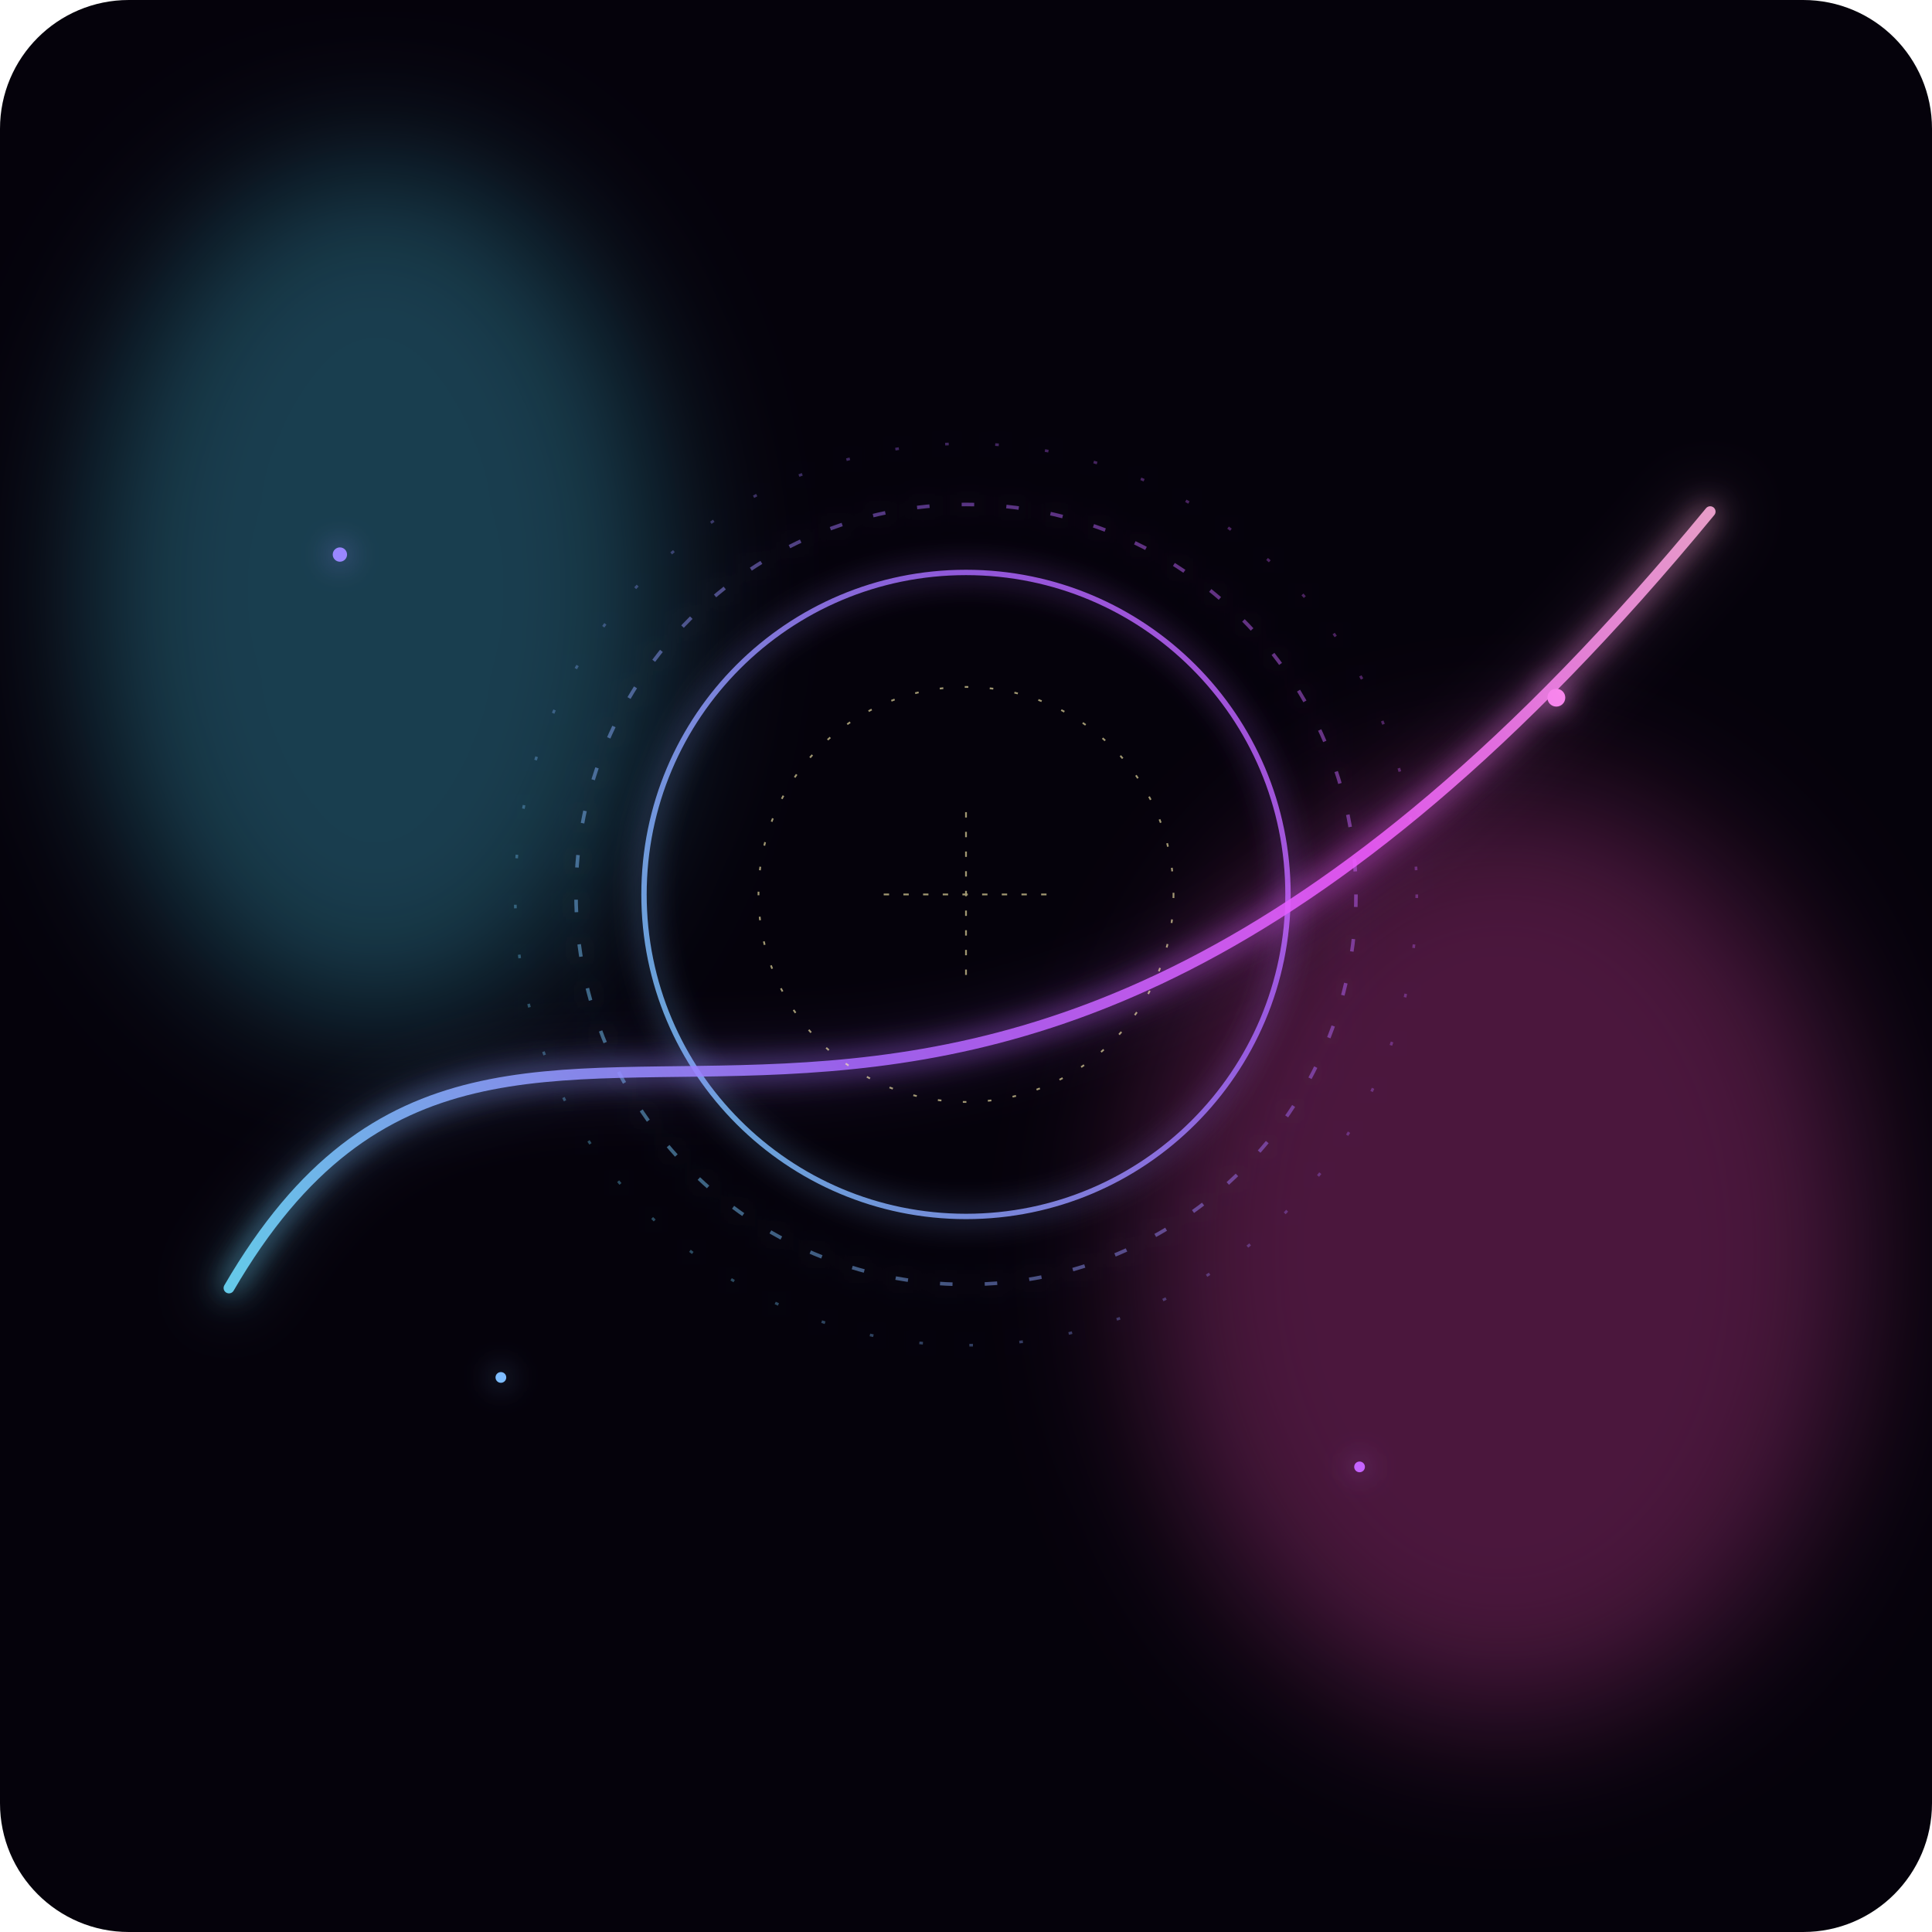
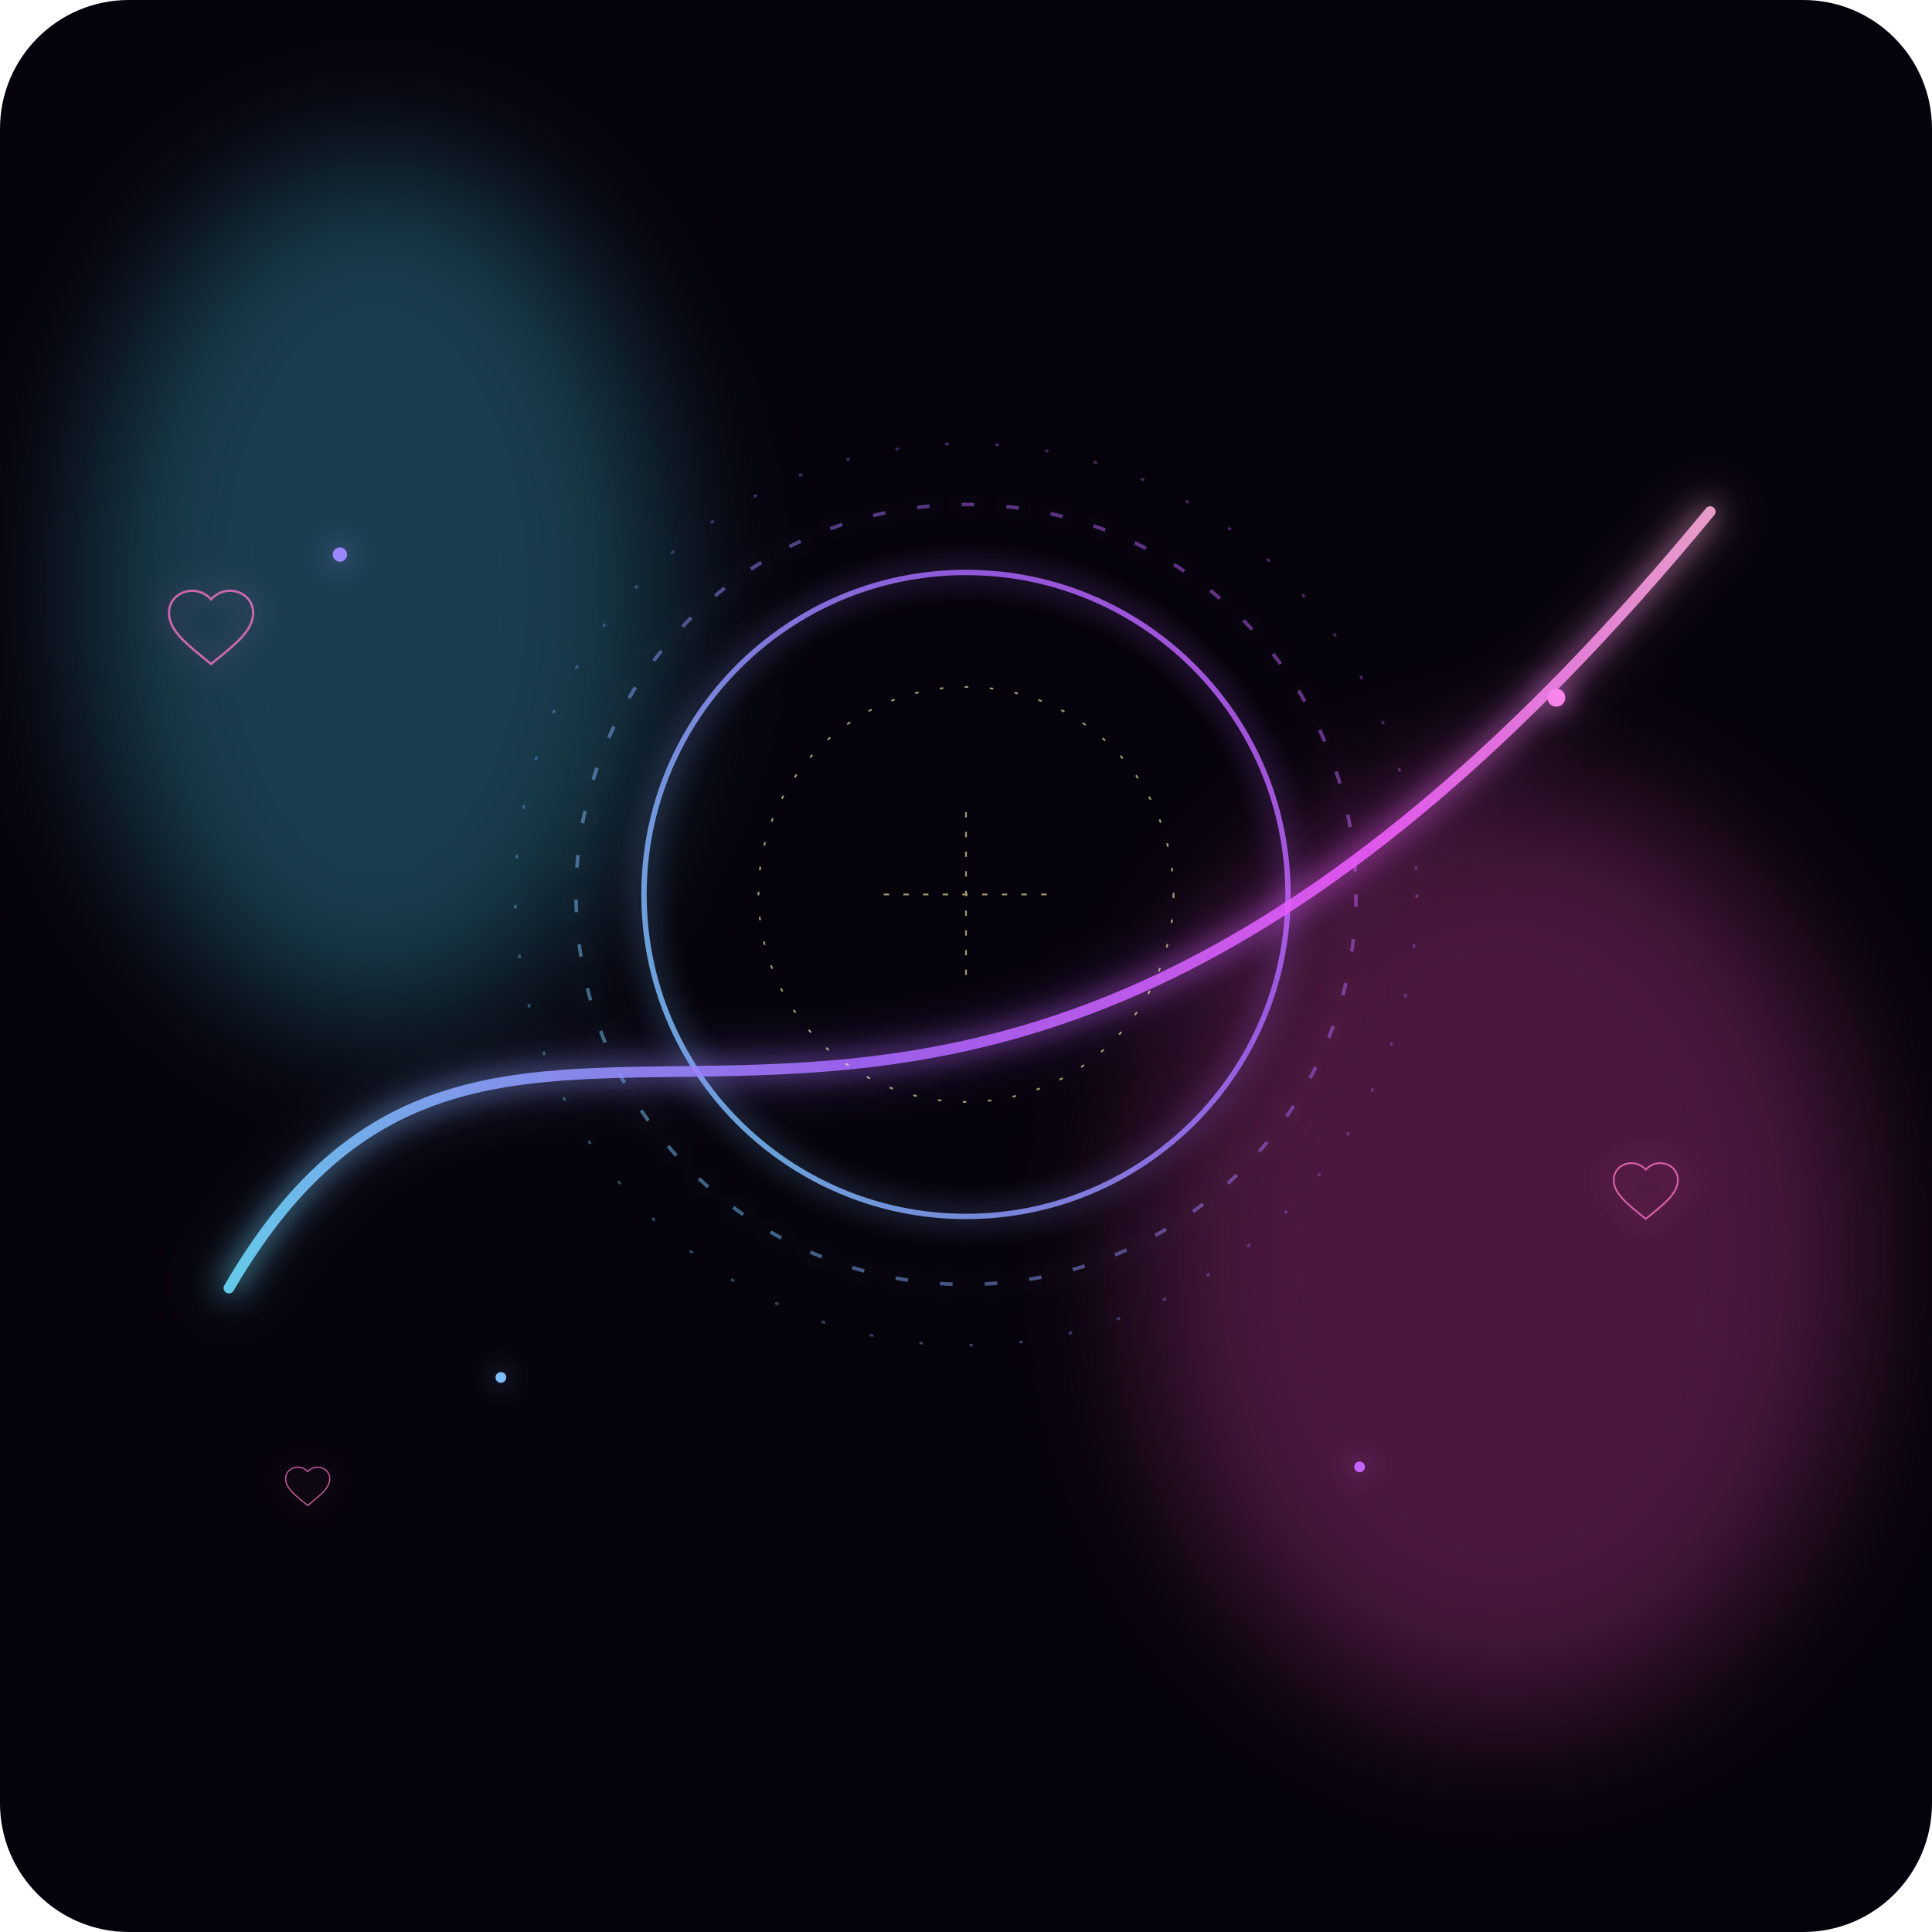
<svg xmlns="http://www.w3.org/2000/svg" width="1080" height="1080" viewBox="0 0 1080 1080" fill="none" role="img" aria-label="Harmony Aurora Glass orb">
  <defs>
    <radialGradient id="bg" cx="0" cy="0" r="1" gradientTransform="translate(540 510) rotate(90) scale(560)">
      <stop stop-color="#4D1F7A" stop-opacity=".44" />
      <stop offset=".42" stop-color="#170A2C" stop-opacity=".32" />
      <stop offset="1" stop-color="#05020B" stop-opacity="0" />
    </radialGradient>
    <radialGradient id="core" cx="0" cy="0" r="1" gradientTransform="translate(540 500) rotate(90) scale(250)">
      <stop stop-color="#FCEBFF" stop-opacity=".95" />
      <stop offset=".12" stop-color="#D79CFF" stop-opacity=".85" />
      <stop offset=".42" stop-color="#7B3DCC" stop-opacity=".45" />
      <stop offset="1" stop-color="#130622" stop-opacity="0" />
    </radialGradient>
    <linearGradient id="aurora" x1="100" y1="780" x2="950" y2="250" gradientUnits="userSpaceOnUse">
      <stop stop-color="#65F0FF" />
      <stop offset=".42" stop-color="#A968FF" />
      <stop offset=".72" stop-color="#F05BFF" />
      <stop offset="1" stop-color="#FFB0D9" />
    </linearGradient>
    <linearGradient id="gold" x1="300" y1="300" x2="800" y2="800" gradientUnits="userSpaceOnUse">
      <stop stop-color="#FFF2B0" />
      <stop offset=".45" stop-color="#FFC45C" />
      <stop offset="1" stop-color="#D47716" />
    </linearGradient>
    <filter id="blur40" x="-50%" y="-50%" width="200%" height="200%">
      <feGaussianBlur stdDeviation="40" />
    </filter>
    <filter id="blur16" x="-50%" y="-50%" width="200%" height="200%">
      <feGaussianBlur stdDeviation="16" />
    </filter>
    <filter id="glow" x="-50%" y="-50%" width="200%" height="200%">
      <feGaussianBlur stdDeviation="8" result="blur" />
      <feMerge>
        <feMergeNode in="blur" />
        <feMergeNode in="SourceGraphic" />
      </feMerge>
    </filter>
    <path id="arcPath" d="M128 720C292 438 516 820 956 286" />
+     <path id="heart" d="M0 12C-20-10-56 2-56 30c0 24 24 42 56 68 32-26 56-44 56-68C56 2 20-10 0 12Z" />
  </defs>
  <rect width="1080" height="1080" rx="72" fill="#05020B" />
  <rect width="1080" height="1080" rx="72" fill="url(#bg)" />
  <g opacity=".28" filter="url(#blur40)">
    <ellipse cx="210" cy="330" rx="160" ry="240" fill="#4DDBFF">
      <animateTransform attributeName="transform" type="rotate" values="-10 210 330;12 210 330;-10 210 330" dur="9s" repeatCount="indefinite" />
    </ellipse>
    <ellipse cx="840" cy="700" rx="200" ry="260" fill="#FF4FBE">
      <animateTransform attributeName="transform" type="rotate" values="12 840 700;-10 840 700;12 840 700" dur="11s" repeatCount="indefinite" />
    </ellipse>
  </g>
  <circle cx="540" cy="500" r="260" fill="url(#core)" opacity=".9">
    <animate attributeName="r" values="245;270;245" dur="4.8s" repeatCount="indefinite" />
    <animate attributeName="opacity" values=".72;.98;.72" dur="4.8s" repeatCount="indefinite" />
  </circle>
  <g transform="translate(540 500)" fill="none" stroke="url(#aurora)" filter="url(#glow)">
    <circle r="180" stroke-width="3" opacity=".82">
      <animateTransform attributeName="transform" type="rotate" values="0;360" dur="18s" repeatCount="indefinite" />
    </circle>
    <circle r="218" stroke-width="2" stroke-dasharray="7 18" opacity=".48">
      <animateTransform attributeName="transform" type="rotate" values="360;0" dur="24s" repeatCount="indefinite" />
    </circle>
    <circle r="252" stroke-width="1.5" stroke-dasharray="2 26" opacity=".34">
      <animateTransform attributeName="transform" type="rotate" values="0;360" dur="32s" repeatCount="indefinite" />
    </circle>
  </g>
  <use href="#arcPath" stroke="url(#aurora)" stroke-width="26" stroke-linecap="round" opacity=".12" filter="url(#blur16)">
    <animate attributeName="opacity" values=".06;.22;.06" dur="4s" repeatCount="indefinite" />
  </use>
  <use href="#arcPath" stroke="url(#aurora)" stroke-width="6" stroke-linecap="round" opacity=".9" filter="url(#glow)">
    <animate attributeName="stroke-dasharray" values="0 1600;520 1080;0 1600" dur="5.8s" repeatCount="indefinite" />
  </use>
+   <g fill="none" stroke="#FF75C8" stroke-width="3" opacity=".78" filter="url(#glow)">
+     <use href="#heart" transform="translate(118 330) scale(.42)">
+       <animateTransform attributeName="transform" type="translate" values="118 350;138 240;118 350" dur="7s" repeatCount="indefinite" />
+     </use>
+     <use href="#heart" transform="translate(920 650) scale(.32)">
+       <animateTransform attributeName="transform" type="translate" values="920 650;900 520;920 650" dur="8.5s" repeatCount="indefinite" />
+     </use>
+     <use href="#heart" transform="translate(172 820) scale(.22)">
+       <animateTransform attributeName="transform" type="translate" values="172 820;202 710;172 820" dur="6.4s" repeatCount="indefinite" />
+     </use>
+   </g>
  <g fill="url(#aurora)" filter="url(#glow)">
    <circle cx="190" cy="310" r="4">
      <animate attributeName="r" values="2;7;2" dur="2.4s" repeatCount="indefinite" />
    </circle>
    <circle cx="870" cy="390" r="5">
      <animate attributeName="r" values="3;9;3" dur="3.1s" repeatCount="indefinite" />
    </circle>
    <circle cx="760" cy="820" r="3">
      <animate attributeName="r" values="2;6;2" dur="2.8s" repeatCount="indefinite" />
    </circle>
    <circle cx="280" cy="770" r="3">
      <animate attributeName="r" values="2;6;2" dur="3.7s" repeatCount="indefinite" />
    </circle>
  </g>
  <g transform="translate(540 500)" fill="none" stroke="url(#gold)" opacity=".62">
    <path d="M-46 0h92M0-46v92" stroke-width="1" stroke-dasharray="3 8" />
    <circle r="116" stroke-width="1" stroke-dasharray="2 12" />
  </g>
</svg>
